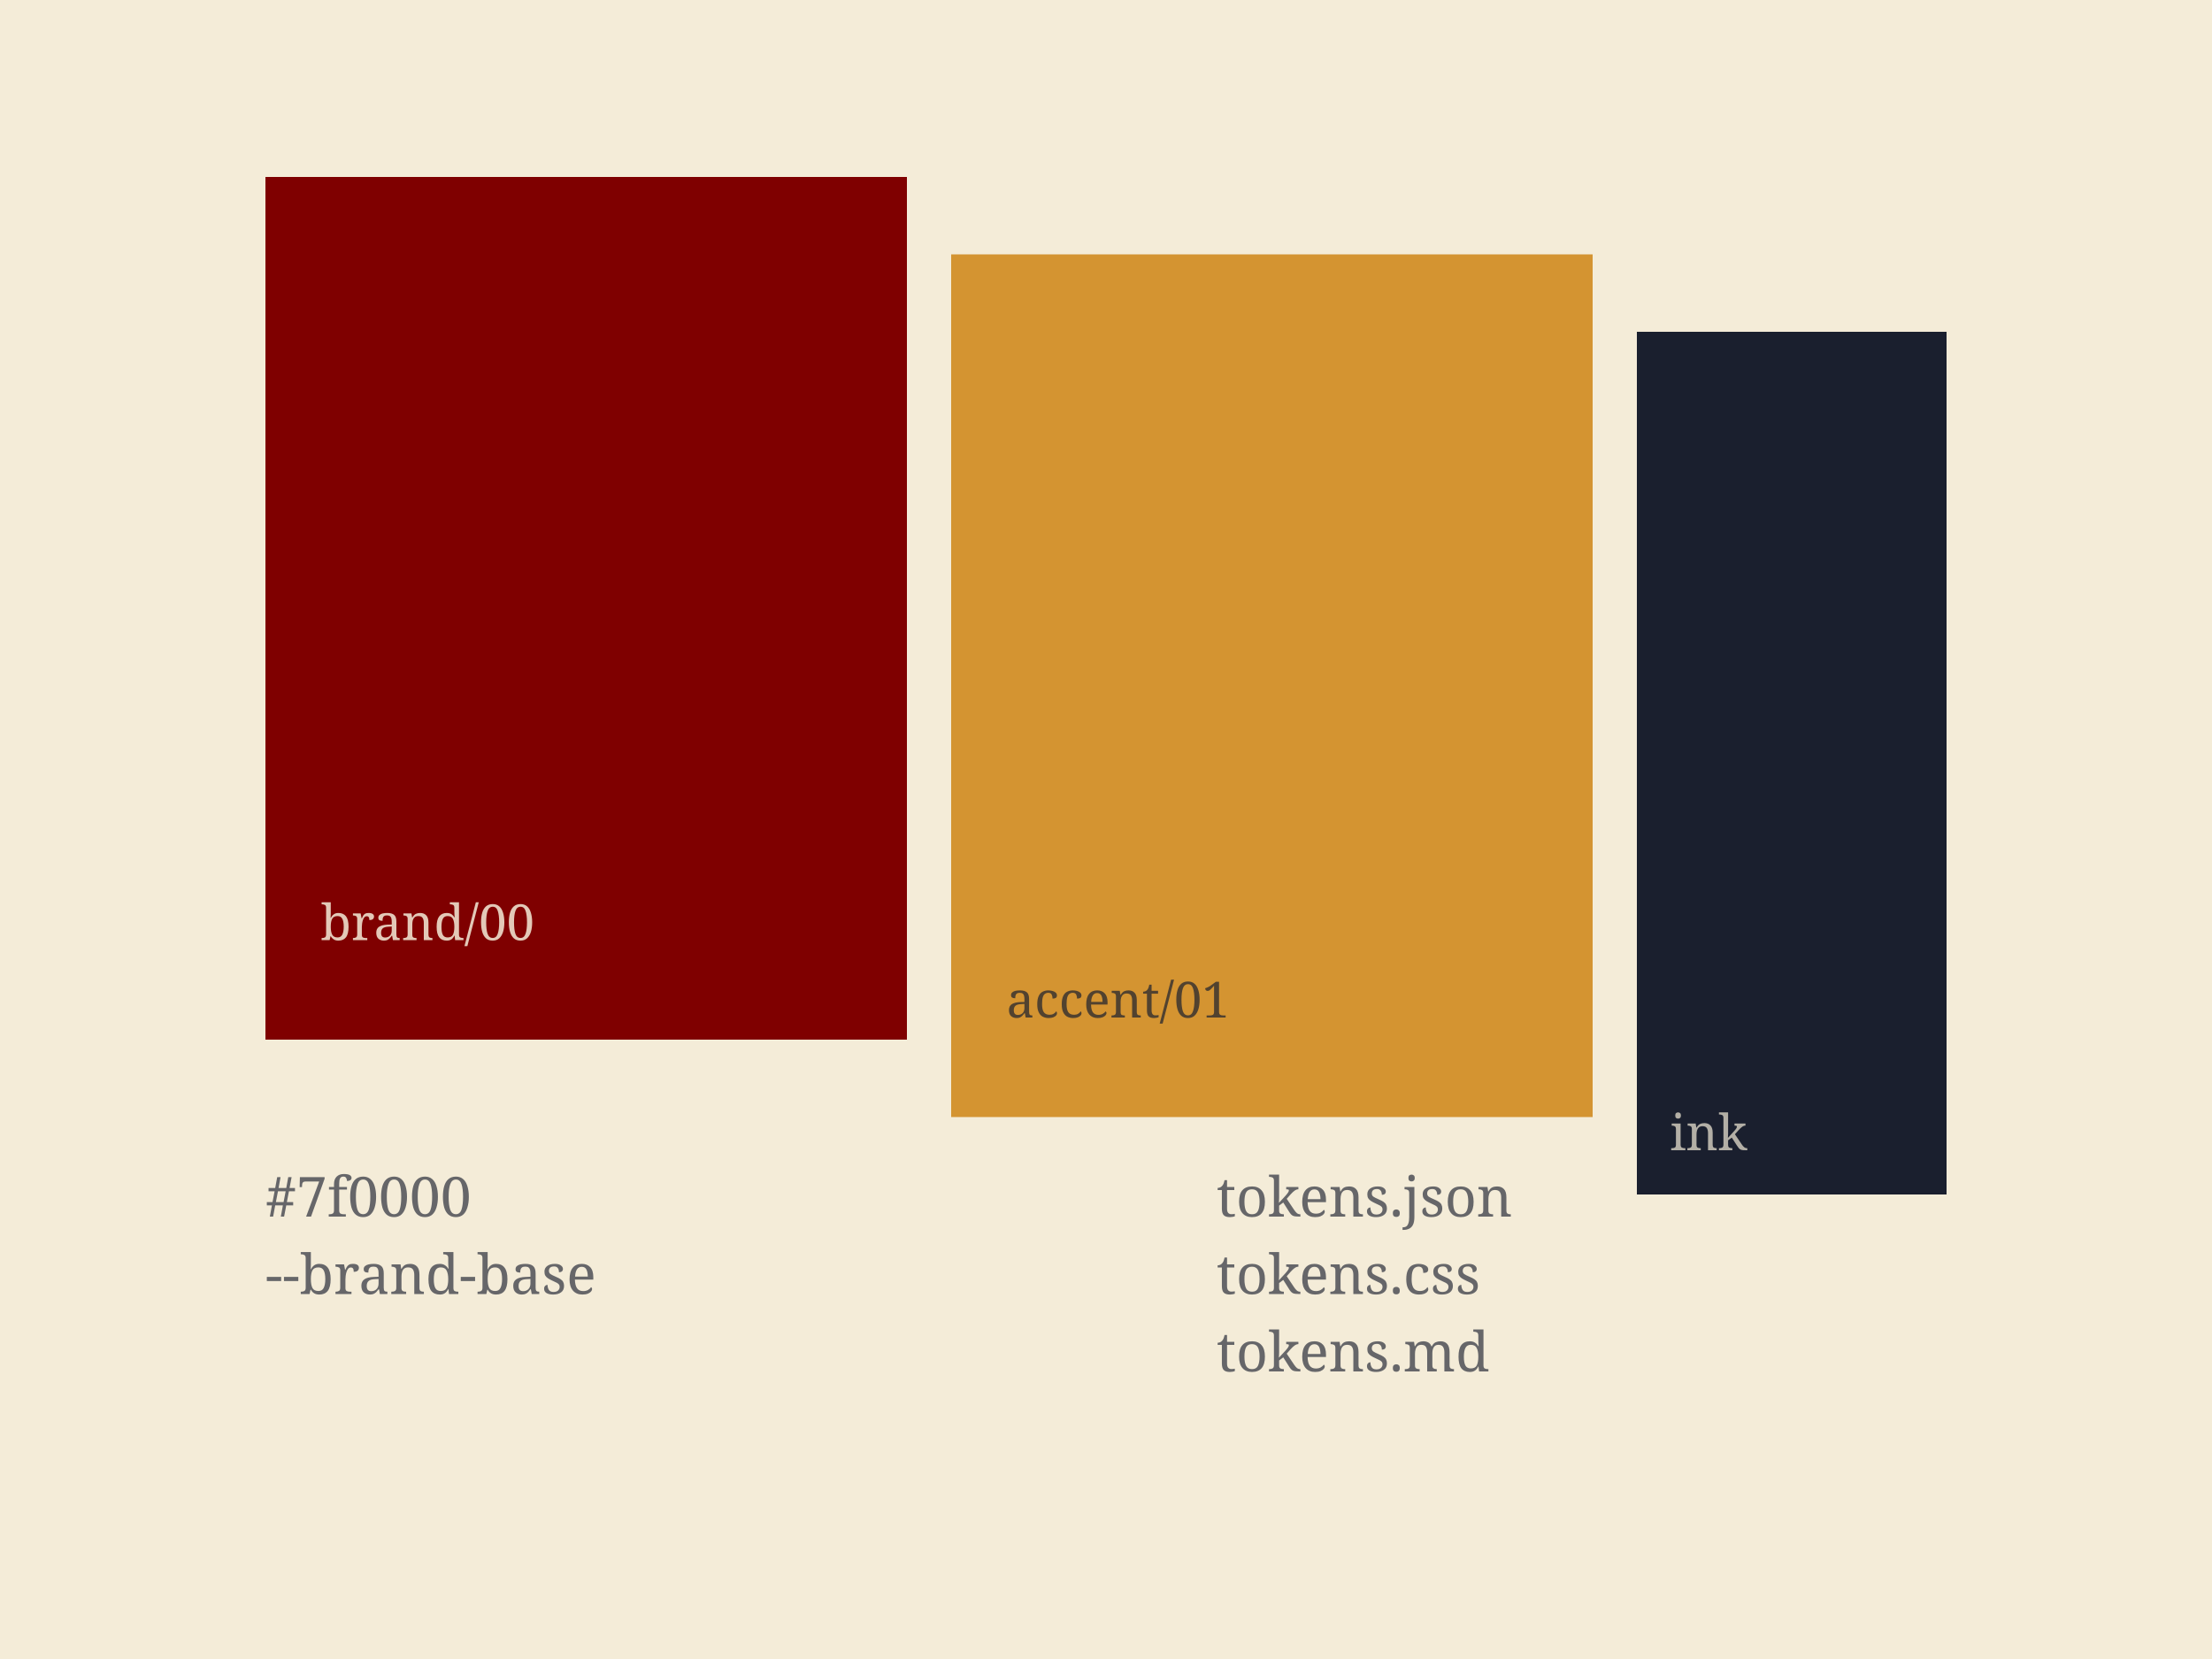
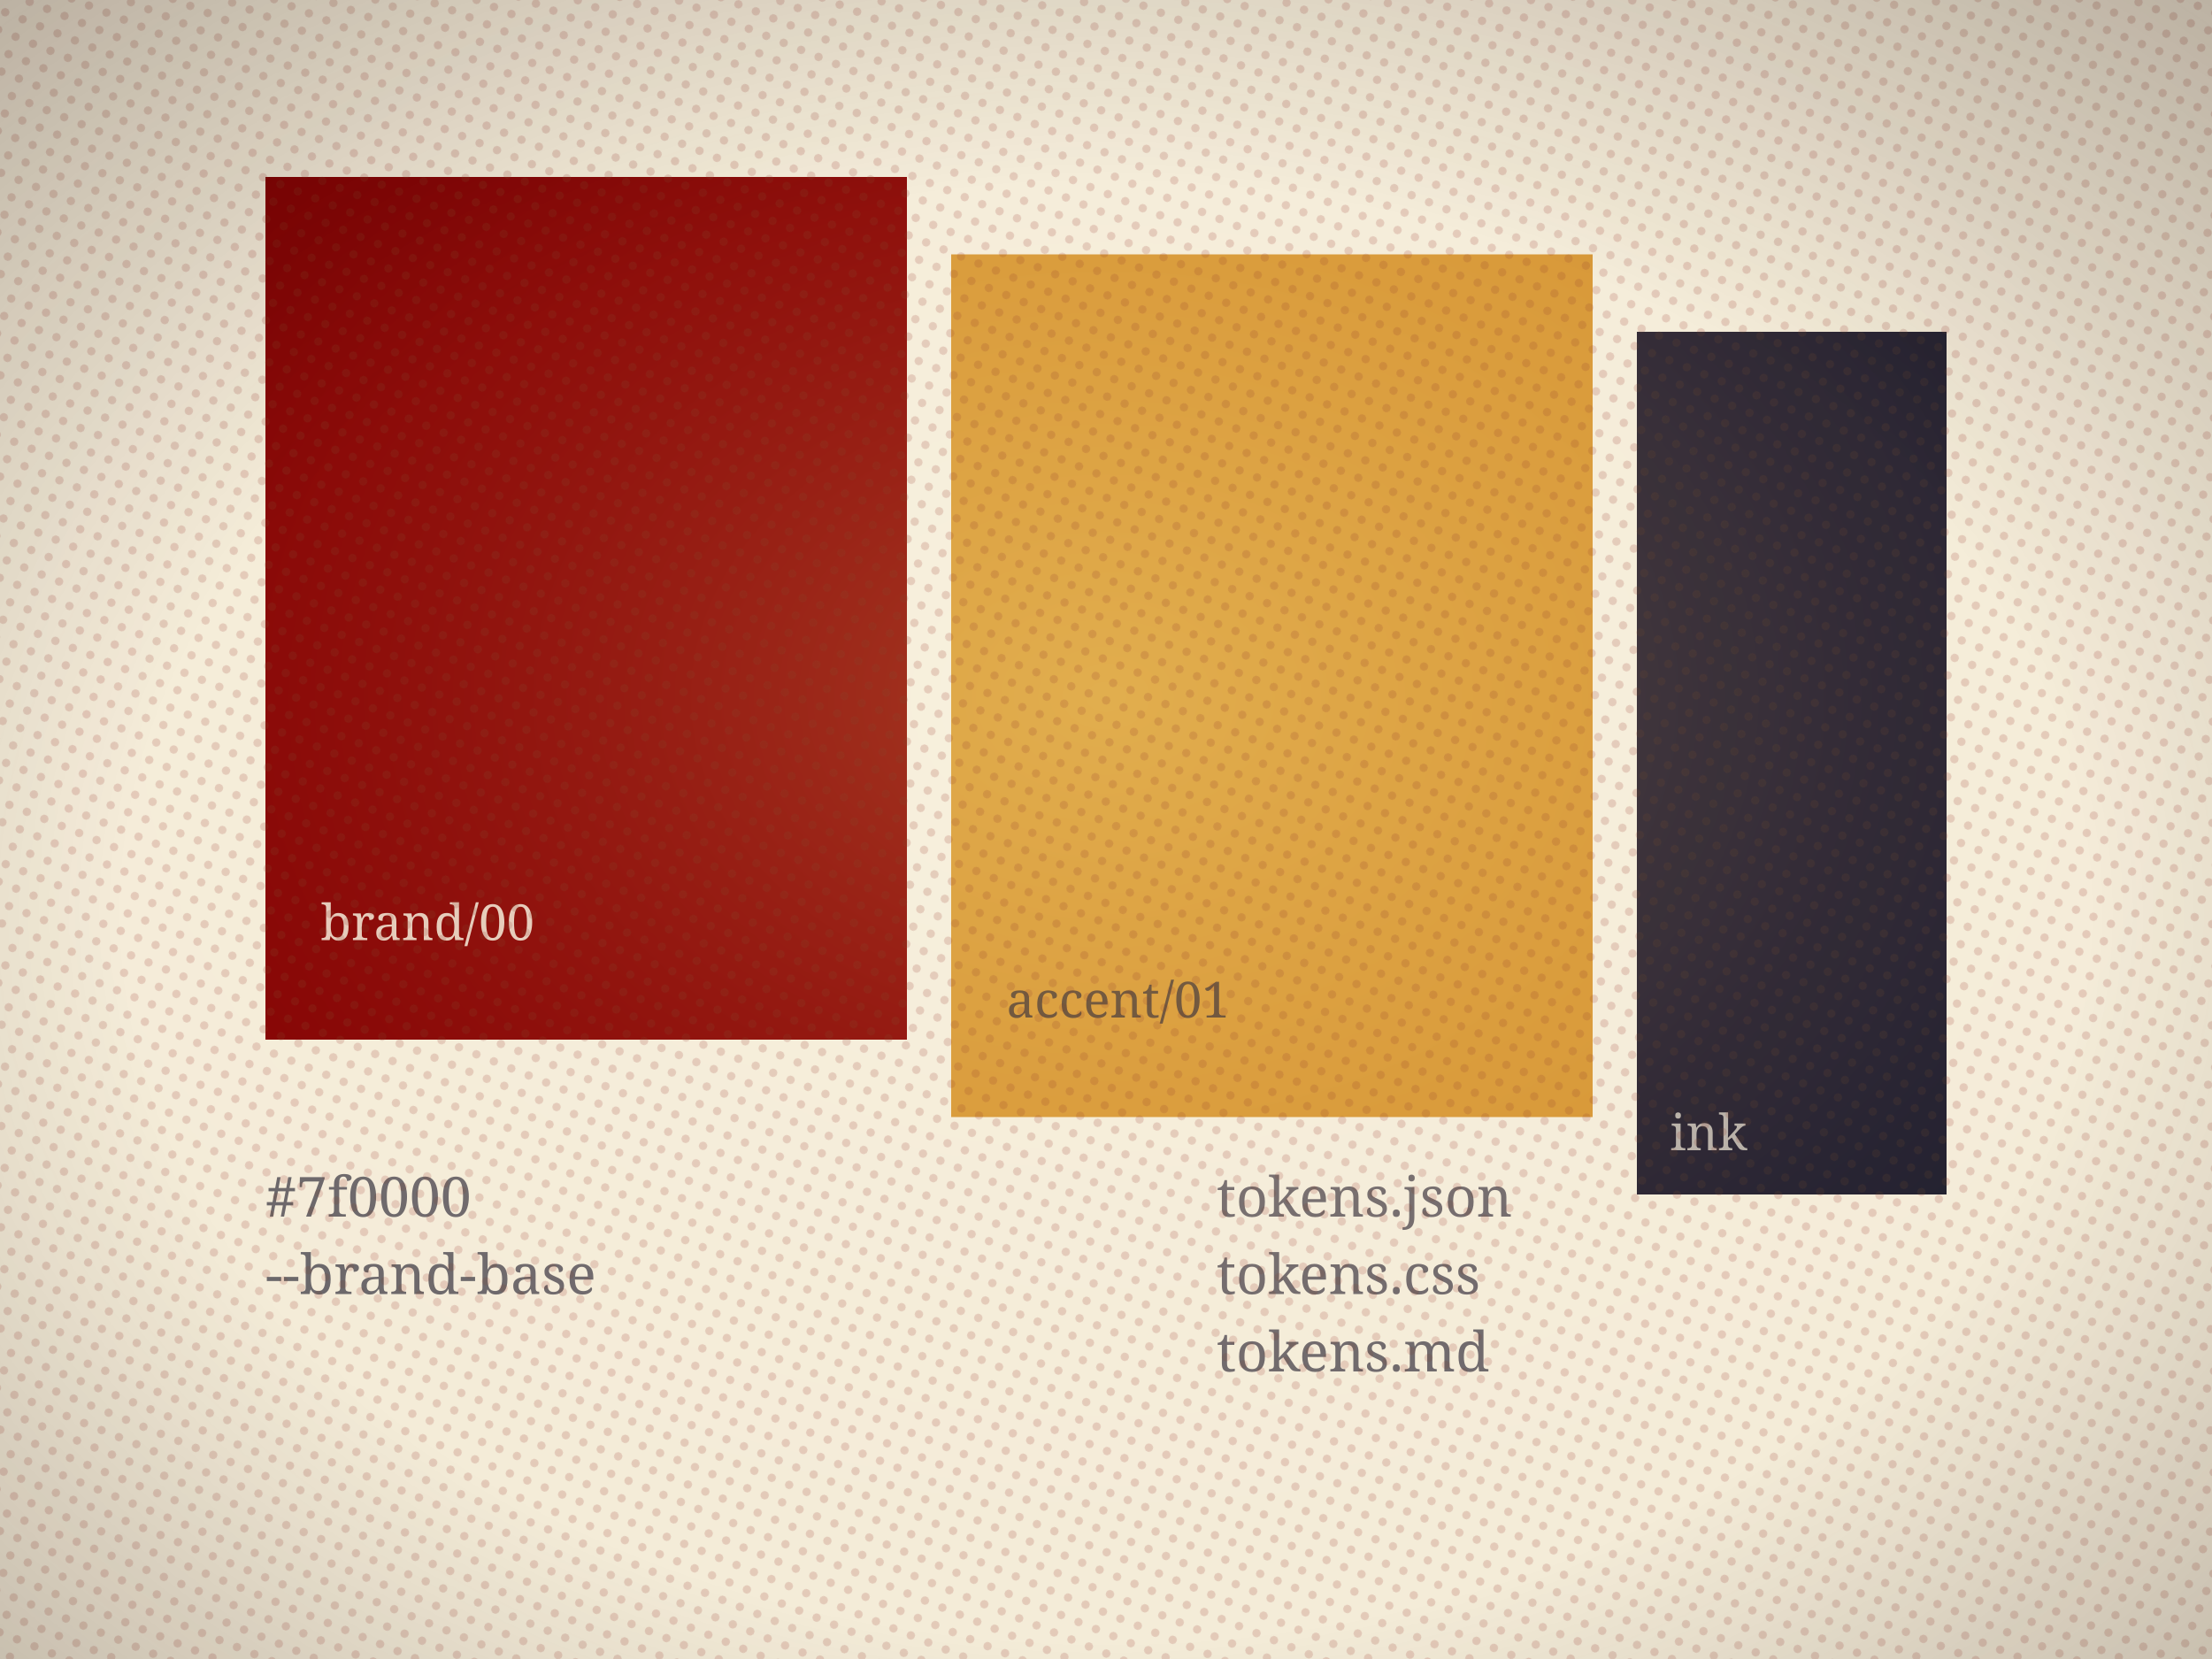
<svg xmlns="http://www.w3.org/2000/svg" viewBox="0 0 400 300" role="img" aria-label="CF Workers Design System">
+   <defs>
+     <pattern id="riso-dots" x="0" y="0" width="3.4" height="3.4" patternUnits="userSpaceOnUse" patternTransform="rotate(22)">
+       <circle cx="1.7" cy="1.7" r="0.75" fill="#7f0000" />
+     </pattern>
+     <pattern id="riso-dots-warm" x="0" y="0" width="3.4" height="3.4" patternUnits="userSpaceOnUse" patternTransform="rotate(22)">
+       <circle cx="1.7" cy="1.7" r="0.75" fill="#e8b76b" />
+     </pattern>
+     <radialGradient id="riso-bloom" cx="0.5" cy="0.42" r="0.7">
+       <stop offset="0" stop-color="#e8b76b" stop-opacity="0.34" />
+       <stop offset="0.7" stop-color="#a83838" stop-opacity="0.06" />
+       <stop offset="1" stop-color="#7f0000" stop-opacity="0" />
+     </radialGradient>
+     <radialGradient id="riso-vignette" cx="0.5" cy="0.55" r="0.88">
+       <stop offset="0.5" stop-color="#1a0a0a" stop-opacity="0" />
+       <stop offset="1" stop-color="#1a0a0a" stop-opacity="0.38" />
+     </radialGradient>
+   </defs>
  <rect width="400" height="300" fill="#f4ecd8" />
  <g transform="translate(48 32)">
    <g>
      <rect x="0" y="0" width="116" height="156" fill="#7f0000" />
      <text x="10" y="138" font-family="Georgia, serif" font-size="9" fill="#f4ecd8" opacity="0.85">brand/00</text>
    </g>
    <g transform="translate(124 14)">
      <rect x="0" y="0" width="116" height="156" fill="#d49431" />
      <text x="10" y="138" font-family="Georgia, serif" font-size="9" fill="#1a1f2e" opacity="0.7">accent/01</text>
    </g>
    <g transform="translate(248 28)">
      <rect x="0" y="0" width="56" height="156" fill="#1a1f2e" />
      <text x="6" y="148" font-family="Georgia, serif" font-size="9" fill="#f4ecd8" opacity="0.7">ink</text>
    </g>
  </g>
  <g transform="translate(48 220)" font-family="Georgia, serif" font-size="10" fill="#1a1f2e" opacity="0.65">
    <text x="0" y="0">#7f0000</text>
    <text x="0" y="14">--brand-base</text>
  </g>
  <g transform="translate(220 220)" font-family="Georgia, serif" font-size="10" fill="#1a1f2e" opacity="0.65">
    <text x="0" y="0">tokens.json</text>
    <text x="0" y="14">tokens.css</text>
    <text x="0" y="28">tokens.md</text>
  </g>
+   <g aria-hidden="true" style="pointer-events:none">
+     <rect width="400" height="300" fill="url(#riso-bloom)" style="mix-blend-mode:screen" />
+     <rect width="400" height="300" fill="url(#riso-dots)" opacity="0.16" style="mix-blend-mode:multiply" />
+     <rect width="400" height="300" fill="url(#riso-dots-warm)" opacity="0.08" style="mix-blend-mode:screen" />
+     <rect width="400" height="300" fill="url(#riso-vignette)" style="mix-blend-mode:multiply" />
+   </g>
</svg>
